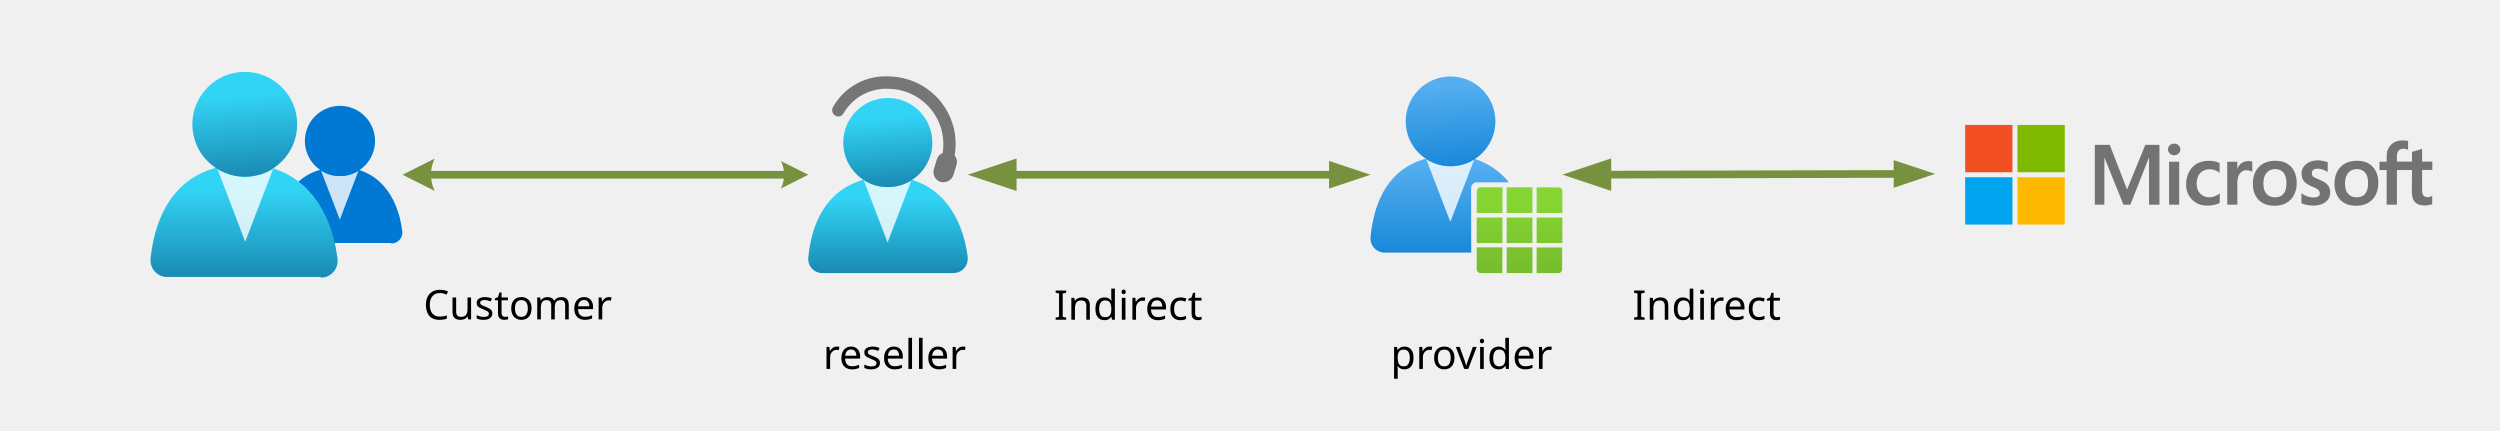
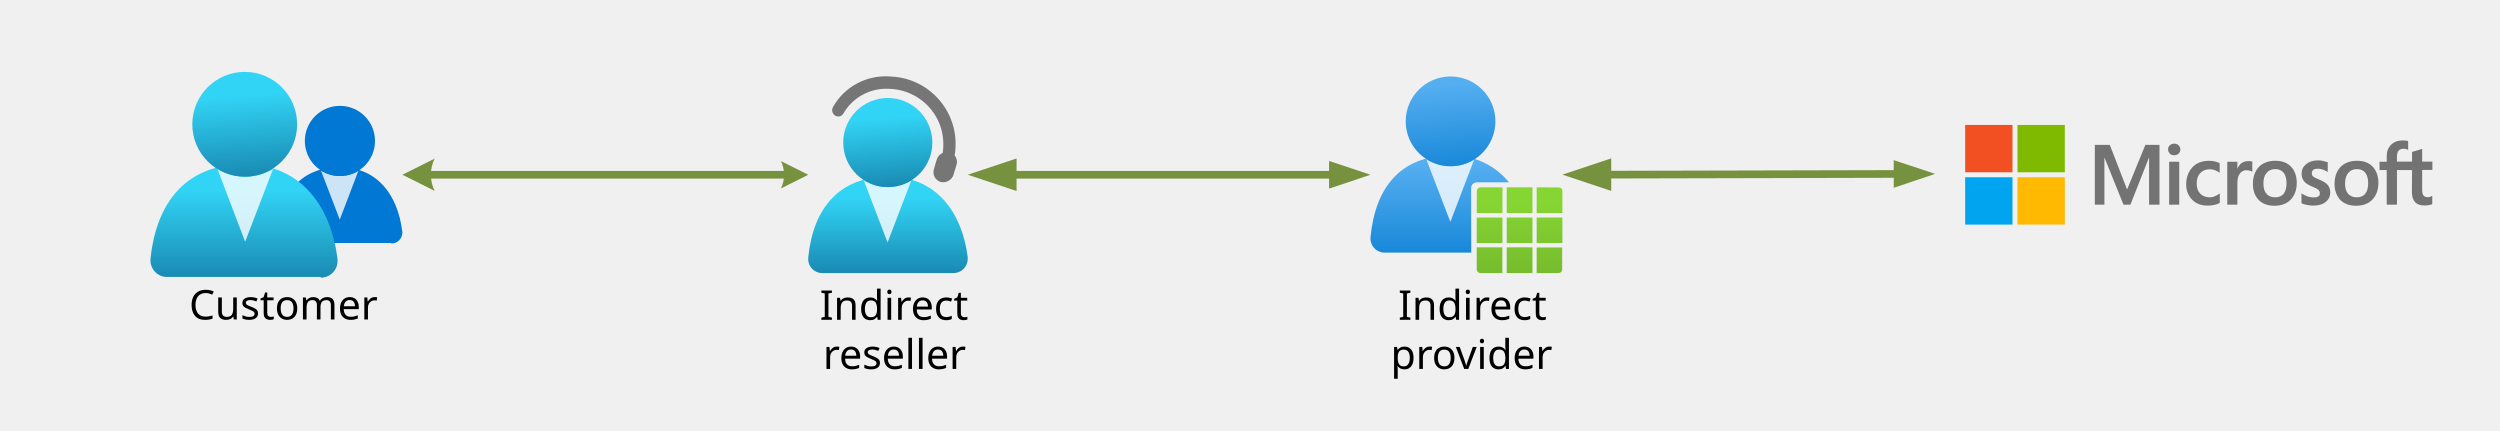
- <svg xmlns="http://www.w3.org/2000/svg" xmlns:ns1="http://schemas.microsoft.com/visio/2003/SVGExtensions/" xmlns:xlink="http://www.w3.org/1999/xlink" width="10.173in" height="1.751in" viewBox="0 0 732.486 126.083" xml:space="preserve" color-interpolation-filters="sRGB" class="st21">
-   <ns1:documentProperties ns1:langID="1033" ns1:viewMarkup="false">
-     <ns1:userDefs>
-       <ns1:ud ns1:nameU="msvNoAutoConnect" ns1:val="VT0(1):26" />
-       <ns1:ud ns1:nameU="msvWarnOnPersonalInfo" ns1:val="VT0(0):5" />
-     </ns1:userDefs>
-   </ns1:documentProperties>
-   <style type="text/css">
- 	
- 		.st1 {fill:#0078d4;stroke:none;stroke-linecap:butt;stroke-width:0.75}
- 		.st2 {fill:#ffffff;fill-opacity:0.8;stroke:none;stroke-linecap:butt;stroke-width:0.75}
- 		.st3 {fill:url(#grad0-11);stroke:none;stroke-linecap:butt;stroke-width:0.75}
- 		.st4 {fill:url(#grad0-17);stroke:none;stroke-linecap:butt;stroke-width:0.75}
- 		.st5 {fill:#000000;font-family:Segoe UI;font-size:1em}
- 		.st6 {fill:#737373;stroke:none;stroke-linecap:butt;stroke-width:1.813}
- 		.st7 {fill:#f25022;stroke:none;stroke-linecap:butt;stroke-width:1.813}
- 		.st8 {fill:#7fba00;stroke:none;stroke-linecap:butt;stroke-width:1.813}
- 		.st9 {fill:#00a4ef;stroke:none;stroke-linecap:butt;stroke-width:1.813}
- 		.st10 {fill:#ffb900;stroke:none;stroke-linecap:butt;stroke-width:1.813}
- 		.st11 {fill:url(#grad0-35);stroke:none;stroke-linecap:butt;stroke-width:0.75}
- 		.st12 {fill:url(#grad0-41);stroke:none;stroke-linecap:butt;stroke-width:0.75}
- 		.st13 {fill:url(#grad0-45);stroke:none;stroke-linecap:butt;stroke-width:0.75}
- 		.st14 {font-size:1em}
- 		.st15 {fill:url(#grad0-58);stroke:none;stroke-linecap:butt;stroke-width:0.75}
- 		.st16 {fill:#767676;stroke:none;stroke-linecap:butt;stroke-width:0.75}
- 		.st17 {marker-end:url(#mrkr5-72);marker-start:url(#mrkr5-70);stroke:#77923e;stroke-linecap:round;stroke-linejoin:round;stroke-width:2.25}
- 		.st18 {fill:#77923e;fill-opacity:1;stroke:#77923e;stroke-opacity:1;stroke-width:0.472}
- 		.st19 {fill:#77923e;fill-opacity:1;stroke:#77923e;stroke-opacity:1;stroke-width:0.556}
- 		.st20 {marker-end:url(#mrkr13-81);marker-start:url(#mrkr13-79);stroke:#77923e;stroke-linecap:round;stroke-linejoin:round;stroke-width:2.25}
- 		.st21 {fill:none;fill-rule:evenodd;font-size:12px;overflow:visible;stroke-linecap:square;stroke-miterlimit:3}
- 	
- 	</style>
+ <svg xmlns="http://www.w3.org/2000/svg" xmlns:xlink="http://www.w3.org/1999/xlink" width="976.646" height="168.11" class="st21" color-interpolation-filters="sRGB" viewBox="0 0 732.486 126.083" xml:space="preserve">
+   <style type="text/css">.st1{fill:#0078d4}.st1,.st2,.st3,.st4{stroke:none;stroke-linecap:butt;stroke-width:.75}.st2{fill:#fff;fill-opacity:.8}.st3{fill:url(#grad0-11)}.st4{fill:url(#grad0-17)}.st5{fill:#000;font-family:Segoe UI;font-size:1em}.st10{stroke-width:1.813}.st10,.st11,.st12,.st13{stroke:none;stroke-linecap:butt}.st6{fill:#737373}.st6,.st7,.st8,.st9{stroke:none;stroke-linecap:butt;stroke-width:1.813}.st7{fill:#f25022}.st8{fill:#7fba00}.st9{fill:#00a4ef}.st10{fill:#ffb900}.st11{fill:url(#grad0-35)}.st11,.st12,.st13{stroke-width:.75}.st12{fill:url(#grad0-41)}.st13{fill:url(#grad0-45)}.st14{font-size:1em}.st15,.st16{fill:url(#grad0-58);stroke:none;stroke-linecap:butt;stroke-width:.75}.st16{fill:#767676}.st17{marker-end:url(#mrkr5-72);marker-start:url(#mrkr5-70);stroke:#77923e;stroke-linecap:round;stroke-linejoin:round;stroke-width:2.25}.st18{fill:#77923e;fill-opacity:1;stroke-opacity:1;stroke-width:.472}.st18,.st19,.st20{stroke:#77923e}.st19{fill:#77923e;fill-opacity:1;stroke-opacity:1;stroke-width:.556}.st20{marker-end:url(#mrkr13-81);marker-start:url(#mrkr13-79);stroke-linecap:round;stroke-linejoin:round;stroke-width:2.25}.st21{fill:none;fill-rule:evenodd;font-size:12px;overflow:visible;stroke-linecap:square;stroke-miterlimit:3}</style>
  <defs id="Patterns_And_Gradients">
-     <linearGradient id="grad0-11" x1="0" y1="0" x2="1" y2="0" gradientTransform="rotate(90 0.5 0.5)">
-       <stop offset="0.22" stop-color="#32d4f5" stop-opacity="1" />
+     <linearGradient id="grad0-11" x1="0" x2="1" y1="0" y2="0" gradientTransform="rotate(90 0.5 0.5)">
+       <stop offset=".22" stop-color="#32d4f5" stop-opacity="1" />
      <stop offset="1" stop-color="#198ab3" stop-opacity="1" />
    </linearGradient>
-     <linearGradient id="grad0-17" x1="0" y1="0" x2="1" y2="0" gradientTransform="rotate(85.4012 0.5 0.5)">
-       <stop offset="0.22" stop-color="#32d4f5" stop-opacity="1" />
+     <linearGradient id="grad0-17" x1="0" x2="1" y1="0" y2="0" gradientTransform="rotate(85.4012 0.5 0.5)">
+       <stop offset=".22" stop-color="#32d4f5" stop-opacity="1" />
      <stop offset="1" stop-color="#198ab3" stop-opacity="1" />
    </linearGradient>
-     <linearGradient id="grad0-35" x1="0" y1="0" x2="1" y2="0" gradientTransform="rotate(90 0.5 0.5)">
-       <stop offset="0.1" stop-color="#54aef0" stop-opacity="1" />
+     <linearGradient id="grad0-35" x1="0" x2="1" y1="0" y2="0" gradientTransform="rotate(90 0.5 0.5)">
+       <stop offset=".1" stop-color="#54aef0" stop-opacity="1" />
      <stop offset="1" stop-color="#1988d9" stop-opacity="1" />
    </linearGradient>
-     <linearGradient id="grad0-41" x1="0" y1="0" x2="1" y2="0" gradientTransform="rotate(85.41778 0.5 0.5)">
-       <stop offset="0.1" stop-color="#54aef0" stop-opacity="1" />
+     <linearGradient id="grad0-41" x1="0" x2="1" y1="0" y2="0" gradientTransform="rotate(85.41778 0.5 0.5)">
+       <stop offset=".1" stop-color="#54aef0" stop-opacity="1" />
      <stop offset="1" stop-color="#1988d9" stop-opacity="1" />
    </linearGradient>
-     <linearGradient id="grad0-45" x1="0" y1="0" x2="1" y2="0" gradientTransform="rotate(-90 0.5 0.5)">
+     <linearGradient id="grad0-45" x1="0" x2="1" y1="0" y2="0" gradientTransform="rotate(-90 0.5 0.5)">
      <stop offset="0" stop-color="#76bc2d" stop-opacity="1" />
-       <stop offset="0.6" stop-color="#81ce31" stop-opacity="1" />
-       <stop offset="0.82" stop-color="#86d633" stop-opacity="1" />
+       <stop offset=".6" stop-color="#81ce31" stop-opacity="1" />
+       <stop offset=".82" stop-color="#86d633" stop-opacity="1" />
    </linearGradient>
-     <linearGradient id="grad0-58" x1="0" y1="0" x2="1" y2="0" gradientTransform="rotate(85.41778 0.5 0.5)">
-       <stop offset="0.22" stop-color="#32d4f5" stop-opacity="1" />
+     <linearGradient id="grad0-58" x1="0" x2="1" y1="0" y2="0" gradientTransform="rotate(85.41778 0.5 0.5)">
+       <stop offset=".22" stop-color="#32d4f5" stop-opacity="1" />
      <stop offset="1" stop-color="#198ab3" stop-opacity="1" />
    </linearGradient>
  </defs>
  <defs id="Markers">
    <g id="lend5">
-       <path d="M 2 1 L 0 0 L 1.981 -0.993 C 1.672 -0.365 1.673 0.373 1.985 1 " style="stroke:none" />
+       <path style="stroke:none" d="M 2 1 L 0 0 L 1.981 -0.993 C 1.672 -0.365 1.673 0.373 1.985 1" />
    </g>
-     <marker id="mrkr5-70" class="st18" ns1:arrowType="5" ns1:arrowSize="2" ns1:setback="3.55" refX="3.55" orient="auto" markerUnits="strokeWidth" overflow="visible">
-       <use xlink:href="#lend5" transform="scale(2.12) " />
+     <marker id="mrkr5-70" class="st18" markerUnits="strokeWidth" orient="auto" overflow="visible" refX="3.55">
+       <use transform="scale(2.12)" xlink:href="#lend5" />
    </marker>
-     <marker id="mrkr5-72" class="st19" ns1:arrowType="5" ns1:arrowSize="1" ns1:setback="3.15" refX="-3.15" orient="auto" markerUnits="strokeWidth" overflow="visible">
-       <use xlink:href="#lend5" transform="scale(-1.8,-1.8) " />
+     <marker id="mrkr5-72" class="st19" markerUnits="strokeWidth" orient="auto" overflow="visible" refX="-3.15">
+       <use transform="scale(-1.8,-1.8)" xlink:href="#lend5" />
    </marker>
    <g id="lend13">
-       <path d="M 3 1 L 0 0 L 3 -1 L 3 1 " style="stroke:none" />
+       <path style="stroke:none" d="M 3 1 L 0 0 L 3 -1 L 3 1" />
    </g>
-     <marker id="mrkr13-79" class="st18" ns1:arrowType="13" ns1:arrowSize="2" ns1:setback="6.2" refX="6.2" orient="auto" markerUnits="strokeWidth" overflow="visible">
-       <use xlink:href="#lend13" transform="scale(2.12) " />
+     <marker id="mrkr13-79" class="st18" markerUnits="strokeWidth" orient="auto" overflow="visible" refX="6.2">
+       <use transform="scale(2.12)" xlink:href="#lend13" />
    </marker>
-     <marker id="mrkr13-81" class="st19" ns1:arrowType="13" ns1:arrowSize="1" ns1:setback="5.4" refX="-5.4" orient="auto" markerUnits="strokeWidth" overflow="visible">
-       <use xlink:href="#lend13" transform="scale(-1.8,-1.8) " />
+     <marker id="mrkr13-81" class="st19" markerUnits="strokeWidth" orient="auto" overflow="visible" refX="-5.4">
+       <use transform="scale(-1.8,-1.8)" xlink:href="#lend13" />
    </marker>
  </defs>
-   <g ns1:mID="0" ns1:index="1" ns1:groupContext="foregroundPage">
-     <ns1:userDefs>
-       <ns1:ud ns1:nameU="msvThemeOrder" ns1:val="VT0(0):26" />
-     </ns1:userDefs>
-     <ns1:pageProperties ns1:drawingScale="1" ns1:pageScale="1" ns1:drawingUnits="19" ns1:shadowOffsetX="9" ns1:shadowOffsetY="-9" />
-     <ns1:layer ns1:name="Flowchart" ns1:index="0" />
-     <ns1:layer ns1:name="Connector" ns1:index="1" />
-     <ns1:layer ns1:name="Data Graphic" ns1:index="2" />
-     <ns1:layer ns1:name="Web Site Map Shapes" ns1:index="3" />
-     <ns1:layer ns1:name="Container" ns1:index="4" />
-     <ns1:layer ns1:name="Web Container" ns1:index="5" />
-     <g id="group1599-1" transform="translate(44.1,-44.7342)" ns1:mID="1599" ns1:groupContext="group">
-       <ns1:userDefs>
-         <ns1:ud ns1:nameU="msvDisableCustomConnectionPoints" ns1:prompt="" ns1:val="VT0(1):5" />
-       </ns1:userDefs>
-       <g id="shape1600-2" ns1:mID="1600" ns1:groupContext="shape" transform="translate(37.1457,-9.9929)">
-         <ns1:userDefs>
-           <ns1:ud ns1:nameU="msvDisableCustomConnectionPoints" ns1:prompt="" ns1:val="VT0(1):5" />
-         </ns1:userDefs>
-         <path d="M33.38 126.08 A3.235 3.235 -180 0 0 36.65 122.85 A1.147 1.147 -180 0 0 36.57 122.31 C35.3 112.08         29.45 103.72 18.31 103.72 C7.17 103.72 1.15 110.93 0 122.31 A3.317 3.317 -180 0 0 2.95 125.92 L33.38         125.92 L33.38 126.08 Z" class="st1" />
+   <g>
+     <g id="group1599-1" transform="translate(44.1,-44.7342)">
+       <g id="shape1600-2" transform="translate(37.1457,-9.9929)">
+         <path d="M33.38 126.08 A3.235 3.235 -180 0 0 36.65 122.85 A1.147 1.147 -180 0 0 36.57 122.31 C35.3 112.08 29.45 103.72 18.31 103.72 C7.17 103.72 1.15 110.93 0 122.31 A3.317 3.317 -180 0 0 2.95 125.92 L33.38 125.92 L33.38 126.08 Z" class="st1" />
      </g>
-       <g id="shape1601-4" ns1:mID="1601" ns1:groupContext="shape" transform="translate(49.9235,-16.9961)">
-         <ns1:userDefs>
-           <ns1:ud ns1:nameU="msvDisableCustomConnectionPoints" ns1:prompt="" ns1:val="VT0(1):5" />
-         </ns1:userDefs>
+       <g id="shape1601-4" transform="translate(49.9235,-16.9961)">
        <path d="M5.57 113.3 A9.993 9.993 0 0 1 0 111.67 L5.53 126.08 L10.98 111.79 A10.402 10.402 0 0 1 5.57 113.3 Z" class="st2" />
      </g>
-       <g id="shape1602-6" ns1:mID="1602" ns1:groupContext="shape" transform="translate(45.2138,-29.7739)">
-         <ns1:userDefs>
-           <ns1:ud ns1:nameU="msvDisableCustomConnectionPoints" ns1:prompt="" ns1:val="VT0(1):5" />
-         </ns1:userDefs>
-         <ellipse cx="10.28" cy="115.803" rx="10.28" ry="10.28" class="st1" />
+       <g id="shape1602-6" transform="translate(45.2138,-29.7739)">
+         <ellipse cx="10.28" cy="115.803" class="st1" rx="10.28" ry="10.28" />
      </g>
-       <g id="shape1603-8" ns1:mID="1603" ns1:groupContext="shape">
-         <ns1:userDefs>
-           <ns1:ud ns1:nameU="msvDisableCustomConnectionPoints" ns1:prompt="" ns1:val="VT0(1):5" />
-         </ns1:userDefs>
-         <path d="M49.92 126.08 A4.874 4.874 -180 0 0 54.8 121.21 A2.703 2.703 -180 0 0 54.8 120.64 C52.87 105.32 44.15         92.87 27.52 92.87 C10.89 92.87 1.8 103.43 0 120.51 A4.915 4.915 -180 0 0 4.38 125.88 L49.84 125.88         L49.92 126.08 Z" class="st3" />
+       <g id="shape1603-8">
+         <path d="M49.92 126.08 A4.874 4.874 -180 0 0 54.8 121.21 A2.703 2.703 -180 0 0 54.8 120.64 C52.87 105.32 44.15 92.87 27.52 92.87 C10.89 92.87 1.8 103.43 0 120.51 A4.915 4.915 -180 0 0 4.38 125.88 L49.84 125.88 L49.92 126.08 Z" class="st3" />
      </g>
-       <g id="shape1604-12" ns1:mID="1604" ns1:groupContext="shape" transform="translate(19.5353,-10.5253)">
-         <ns1:userDefs>
-           <ns1:ud ns1:nameU="msvDisableCustomConnectionPoints" ns1:prompt="" ns1:val="VT0(1):5" />
-         </ns1:userDefs>
-         <path d="M8.19 107.04 A15.235 15.235 0 0 1 -0 104.58 L8.19 126.08 L16.38 104.75 A15.604 15.604 0 0 1 8.19 107.04         Z" class="st2" />
+       <g id="shape1604-12" transform="translate(19.5353,-10.5253)">
+         <path d="M8.19 107.04 A15.235 15.235 0 0 1 -0 104.58 L8.19 126.08 L16.38 104.75 A15.604 15.604 0 0 1 8.19 107.04 Z" class="st2" />
      </g>
-       <g id="shape1605-14" ns1:mID="1605" ns1:groupContext="shape" transform="translate(12.2454,-29.5691)">
-         <ns1:userDefs>
-           <ns1:ud ns1:nameU="msvDisableCustomConnectionPoints" ns1:prompt="" ns1:val="VT0(1):5" />
-         </ns1:userDefs>
-         <ellipse cx="15.358" cy="110.725" rx="15.358" ry="15.358" class="st4" />
+       <g id="shape1605-14" transform="translate(12.2454,-29.5691)">
+         <ellipse cx="15.358" cy="110.725" class="st4" rx="15.358" ry="15.358" />
      </g>
-       <g id="shape1599-18" ns1:mID="1599" ns1:groupContext="groupContent">
-         <ns1:textBlock ns1:margins="rect(0,0,0,0)" />
-         <ns1:textRect cx="36.9" cy="134.725" width="73.8" height="14.404" />
-         <text x="11.3" y="138.33" class="st5" ns1:langID="1033">
-           <ns1:paragraph ns1:horizAlign="1" />
-           <ns1:tabList />Customer</text>
+       <g id="shape1599-18">
+         <text x="11.3" y="138.33" class="st5">Customer</text>
      </g>
    </g>
-     <g id="group1606-20" transform="translate(575.784,-60.2796)" ns1:mID="1606" ns1:groupContext="group">
-       <g id="shape1607-21" ns1:mID="1607" ns1:groupContext="shape" transform="translate(37.9932,-5.51448)">
-         <path d="M18.94 108.24 L18.94 125.76 L15.89 125.76 L15.89 112.01 L15.85 112.01 L10.42 125.76 L8.39 125.76 L2.84 112.01         L2.8 112.01 L2.8 125.76 L0 125.76 L0 108.24 L4.38 108.24 L9.41 121.22 L9.49 121.22 L14.8 108.24 L18.94         108.24 ZM21.45 109.58 C21.45 109.09 21.61 108.69 21.98 108.36 C22.34 108.04 22.75 107.88 23.23 107.88         C23.76 107.88 24.21 108.04 24.53 108.36 C24.86 108.69 25.06 109.09 25.06 109.58 C25.06 110.07 24.9 110.47         24.53 110.8 C24.17 111.12 23.76 111.28 23.23 111.28 C22.71 111.28 22.3 111.12 21.98 110.8 C21.65 110.43         21.45 110.03 21.45 109.58 ZM24.73 113.19 L24.73 125.76 L21.77 125.76 L21.77 113.19 L24.73 113.19 ZM33.7         123.61 C34.14 123.61 34.63 123.53 35.15 123.28 C35.68 123.08 36.17 122.8 36.61 122.47 L36.61 125.23         C36.13 125.52 35.6 125.72 34.99 125.84 C34.38 125.96 33.74 126.04 33.01 126.04 C31.14 126.04 29.64 125.47         28.51 124.3 C27.33 123.12 26.76 121.62 26.76 119.84 C26.76 117.81 27.37 116.15 28.55 114.85 C29.72 113.55         31.38 112.9 33.57 112.9 C34.14 112.9 34.71 112.99 35.24 113.11 C35.8 113.23 36.25 113.43 36.57 113.59         L36.57 116.43 C36.13 116.11 35.64 115.82 35.2 115.66 C34.71 115.5 34.22 115.38 33.74 115.38 C32.56 115.38         31.63 115.74 30.9 116.51 C30.17 117.28 29.84 118.3 29.84 119.6 C29.84 120.85 30.21 121.87 30.9 122.56         C31.59 123.24 32.52 123.61 33.7 123.61 ZM45.01 112.99 C45.25 112.99 45.45 112.99 45.66 113.03 C45.86         113.07 46.02 113.11 46.14 113.15 L46.14 116.15 C45.98 116.03 45.78 115.91 45.45 115.82 C45.13 115.74         44.81 115.66 44.36 115.66 C43.63 115.66 43.02 115.99 42.53 116.59 C42.05 117.2 41.76 118.14 41.76 119.43         L41.76 125.76 L38.8 125.76 L38.8 113.19 L41.76 113.19 L41.76 115.18 L41.8 115.18 C42.09 114.49 42.49         113.96 43.02 113.55 C43.59 113.19 44.24 112.99 45.01 112.99 ZM46.31 119.68 C46.31 117.61 46.91 115.95         48.05 114.73 C49.22 113.51 50.85 112.9 52.91 112.9 C54.86 112.9 56.4 113.47 57.5 114.65 C58.59 115.82         59.16 117.41 59.16 119.39 C59.16 121.42 58.55 123.04 57.42 124.26 C56.24 125.47 54.66 126.08 52.63 126.08         C50.68 126.08 49.14 125.52 48.01 124.38 C46.87 123.2 46.31 121.62 46.31 119.68 ZM49.39 119.55 C49.39         120.85 49.67 121.87 50.28 122.56 C50.89 123.24 51.74 123.61 52.83 123.61 C53.89 123.61 54.74 123.28         55.31 122.56 C55.87 121.87 56.16 120.85 56.16 119.47 C56.16 118.14 55.87 117.12 55.31 116.39 C54.74         115.7 53.89 115.34 52.87 115.34 C51.78 115.34 50.97 115.7 50.36 116.43 C49.67 117.2 49.39 118.22 49.39         119.55 ZM63.58 116.51 C63.58 116.92 63.7 117.28 63.98 117.53 C64.27 117.77 64.84 118.05 65.77 118.42         C66.94 118.91 67.8 119.43 68.24 120 C68.73 120.61 68.97 121.3 68.97 122.15 C68.97 123.33 68.53 124.26         67.59 124.99 C66.7 125.72 65.44 126.04 63.9 126.04 C63.38 126.04 62.81 125.96 62.16 125.84 C61.51 125.72         60.98 125.56 60.54 125.35 L60.54 122.43 C61.06 122.8 61.67 123.12 62.28 123.33 C62.89 123.53 63.46 123.65         63.98 123.65 C64.63 123.65 65.16 123.57 65.44 123.37 C65.77 123.16 65.93 122.88 65.93 122.43 C65.93         122.03 65.77 121.7 65.44 121.38 C65.12 121.1 64.47 120.77 63.58 120.41 C62.48 119.96 61.71 119.43 61.27         118.87 C60.82 118.3 60.58 117.57 60.58 116.68 C60.58 115.54 61.02 114.61 61.92 113.88 C62.81 113.15         63.98 112.78 65.4 112.78 C65.85 112.78 66.34 112.82 66.86 112.95 C67.39 113.07 67.88 113.19 68.24 113.31         L68.24 116.19 C67.84 115.95 67.39 115.7 66.86 115.5 C66.34 115.3 65.81 115.22 65.32 115.22 C64.75 115.22         64.31 115.34 64.02 115.54 C63.74 115.82 63.58 116.11 63.58 116.51 ZM70.23 119.68 C70.23 117.61 70.84         115.95 71.97 114.73 C73.15 113.51 74.77 112.9 76.84 112.9 C78.78 112.9 80.32 113.47 81.42 114.65 C82.51         115.82 83.08 117.41 83.08 119.39 C83.08 121.42 82.47 123.04 81.34 124.26 C80.16 125.47 78.58 126.08         76.55 126.08 C74.61 126.08 73.07 125.52 71.93 124.38 C70.84 123.2 70.23 121.62 70.23 119.68 ZM73.31         119.55 C73.31 120.85 73.59 121.87 74.2 122.56 C74.81 123.24 75.66 123.61 76.76 123.61 C77.81 123.61         78.66 123.28 79.23 122.56 C79.8 121.87 80.08 120.85 80.08 119.47 C80.08 118.14 79.8 117.12 79.23 116.39         C78.66 115.7 77.81 115.34 76.8 115.34 C75.7 115.34 74.89 115.7 74.28 116.43 C73.63 117.2 73.31 118.22         73.31 119.55 ZM92.94 115.62 L88.52 115.62 L88.52 125.76 L85.52 125.76 L85.52 115.62 L83.41 115.62 L83.41         113.19 L85.52 113.19 L85.52 111.45 C85.52 110.15 85.96 109.05 86.81 108.2 C87.66 107.35 88.76 106.94         90.1 106.94 C90.46 106.94 90.79 106.98 91.07 106.98 C91.35 106.98 91.6 107.07 91.8 107.15 L91.8 109.7         C91.72 109.66 91.52 109.58 91.27 109.5 C91.03 109.42 90.75 109.38 90.42 109.38 C89.81 109.38 89.33 109.58         89 109.94 C88.68 110.31 88.52 110.92 88.52 111.65 L88.52 113.15 L92.94 113.15 L92.94 110.31 L95.9 109.42         L95.9 113.15 L98.9 113.15 L98.9 115.58 L95.9 115.58 L95.9 121.46 C95.9 122.23 96.06 122.76 96.3 123.08         C96.58 123.41 97.03 123.57 97.64 123.57 C97.8 123.57 98 123.53 98.25 123.45 C98.49 123.37 98.69 123.28         98.86 123.16 L98.86 125.6 C98.65 125.72 98.37 125.8 97.92 125.88 C97.48 125.96 97.07 126 96.63 126 C95.37         126 94.44 125.68 93.83 125.03 C93.22 124.38 92.89 123.37 92.89 122.03 L92.94 115.62 Z" class="st6" />
+     <g id="group1606-20" transform="translate(575.784,-60.2796)">
+       <g id="shape1607-21" transform="translate(37.9932,-5.51448)">
+         <path d="M18.94 108.24 L18.94 125.76 L15.89 125.76 L15.89 112.01 L15.85 112.01 L10.42 125.76 L8.39 125.76 L2.84 112.01 L2.8 112.01 L2.8 125.76 L0 125.76 L0 108.24 L4.38 108.24 L9.41 121.22 L9.49 121.22 L14.8 108.24 L18.94 108.24 ZM21.45 109.58 C21.45 109.09 21.61 108.69 21.98 108.36 C22.34 108.04 22.75 107.88 23.23 107.88 C23.76 107.88 24.21 108.04 24.53 108.36 C24.86 108.69 25.06 109.09 25.06 109.58 C25.06 110.07 24.9 110.47 24.53 110.8 C24.17 111.12 23.76 111.28 23.23 111.28 C22.71 111.28 22.3 111.12 21.98 110.8 C21.65 110.43 21.45 110.03 21.45 109.58 ZM24.73 113.19 L24.73 125.76 L21.77 125.76 L21.77 113.19 L24.73 113.19 ZM33.7 123.61 C34.14 123.61 34.63 123.53 35.15 123.28 C35.68 123.08 36.17 122.8 36.61 122.47 L36.61 125.23 C36.13 125.52 35.6 125.72 34.99 125.84 C34.38 125.96 33.74 126.04 33.01 126.04 C31.14 126.04 29.64 125.47 28.51 124.3 C27.33 123.12 26.76 121.62 26.76 119.84 C26.76 117.81 27.37 116.15 28.55 114.85 C29.72 113.55 31.38 112.9 33.57 112.9 C34.14 112.9 34.71 112.99 35.24 113.11 C35.8 113.23 36.25 113.43 36.57 113.59 L36.57 116.43 C36.13 116.11 35.64 115.82 35.2 115.66 C34.71 115.5 34.22 115.38 33.74 115.38 C32.56 115.38 31.63 115.74 30.9 116.51 C30.17 117.28 29.84 118.3 29.84 119.6 C29.84 120.85 30.21 121.87 30.9 122.56 C31.59 123.24 32.52 123.61 33.7 123.61 ZM45.01 112.99 C45.25 112.99 45.45 112.99 45.66 113.03 C45.86 113.07 46.02 113.11 46.14 113.15 L46.14 116.15 C45.98 116.03 45.78 115.91 45.45 115.82 C45.13 115.74 44.81 115.66 44.36 115.66 C43.63 115.66 43.02 115.99 42.53 116.59 C42.05 117.2 41.76 118.14 41.76 119.43 L41.76 125.76 L38.8 125.76 L38.8 113.19 L41.76 113.19 L41.76 115.18 L41.8 115.18 C42.09 114.49 42.49 113.96 43.02 113.55 C43.59 113.19 44.24 112.99 45.01 112.99 ZM46.31 119.68 C46.31 117.61 46.91 115.95 48.05 114.73 C49.22 113.51 50.85 112.9 52.91 112.9 C54.86 112.9 56.4 113.47 57.5 114.65 C58.59 115.82 59.16 117.41 59.16 119.39 C59.16 121.42 58.55 123.04 57.42 124.26 C56.24 125.47 54.66 126.08 52.63 126.08 C50.68 126.08 49.14 125.52 48.01 124.38 C46.87 123.2 46.31 121.62 46.31 119.68 ZM49.39 119.55 C49.39 120.85 49.67 121.87 50.28 122.56 C50.89 123.24 51.74 123.61 52.83 123.61 C53.89 123.61 54.74 123.28 55.31 122.56 C55.87 121.87 56.16 120.85 56.16 119.47 C56.16 118.14 55.87 117.12 55.31 116.39 C54.74 115.7 53.89 115.34 52.87 115.34 C51.78 115.34 50.97 115.7 50.36 116.43 C49.67 117.2 49.39 118.22 49.39 119.55 ZM63.58 116.51 C63.58 116.92 63.7 117.28 63.98 117.53 C64.27 117.77 64.84 118.05 65.77 118.42 C66.94 118.91 67.8 119.43 68.24 120 C68.73 120.61 68.97 121.3 68.97 122.15 C68.97 123.33 68.53 124.26 67.59 124.99 C66.7 125.72 65.44 126.04 63.9 126.04 C63.38 126.04 62.81 125.96 62.16 125.84 C61.51 125.72 60.98 125.56 60.54 125.35 L60.54 122.43 C61.06 122.8 61.67 123.12 62.28 123.33 C62.89 123.53 63.46 123.65 63.98 123.65 C64.63 123.65 65.16 123.57 65.44 123.37 C65.77 123.16 65.93 122.88 65.93 122.43 C65.93 122.03 65.77 121.7 65.44 121.38 C65.12 121.1 64.47 120.77 63.58 120.41 C62.48 119.96 61.71 119.43 61.27 118.87 C60.82 118.3 60.58 117.57 60.58 116.68 C60.58 115.54 61.02 114.61 61.92 113.88 C62.81 113.15 63.98 112.78 65.4 112.78 C65.85 112.78 66.34 112.82 66.86 112.95 C67.39 113.07 67.88 113.19 68.24 113.31 L68.24 116.19 C67.84 115.95 67.39 115.7 66.86 115.5 C66.34 115.3 65.81 115.22 65.32 115.22 C64.75 115.22 64.31 115.34 64.02 115.54 C63.74 115.82 63.58 116.11 63.58 116.51 ZM70.23 119.68 C70.23 117.61 70.84 115.95 71.97 114.73 C73.15 113.51 74.77 112.9 76.84 112.9 C78.78 112.9 80.32 113.47 81.42 114.65 C82.51 115.82 83.08 117.41 83.08 119.39 C83.08 121.42 82.47 123.04 81.34 124.26 C80.16 125.47 78.58 126.08 76.55 126.08 C74.61 126.08 73.07 125.52 71.93 124.38 C70.84 123.2 70.23 121.62 70.23 119.68 ZM73.31 119.55 C73.31 120.85 73.59 121.87 74.2 122.56 C74.81 123.24 75.66 123.61 76.76 123.61 C77.81 123.61 78.66 123.28 79.23 122.56 C79.8 121.87 80.08 120.85 80.08 119.47 C80.08 118.14 79.8 117.12 79.23 116.39 C78.66 115.7 77.81 115.34 76.8 115.34 C75.7 115.34 74.89 115.7 74.28 116.43 C73.63 117.2 73.31 118.22 73.31 119.55 ZM92.94 115.62 L88.52 115.62 L88.52 125.76 L85.52 125.76 L85.52 115.62 L83.41 115.62 L83.41 113.19 L85.52 113.19 L85.52 111.45 C85.52 110.15 85.96 109.05 86.81 108.2 C87.66 107.35 88.76 106.94 90.1 106.94 C90.46 106.94 90.79 106.98 91.07 106.98 C91.35 106.98 91.6 107.07 91.8 107.15 L91.8 109.7 C91.72 109.66 91.52 109.58 91.27 109.5 C91.03 109.42 90.75 109.38 90.42 109.38 C89.81 109.38 89.33 109.58 89 109.94 C88.68 110.31 88.52 110.92 88.52 111.65 L88.52 113.15 L92.94 113.15 L92.94 110.31 L95.9 109.42 L95.9 113.15 L98.9 113.15 L98.9 115.58 L95.9 115.58 L95.9 121.46 C95.9 122.23 96.06 122.76 96.3 123.08 C96.58 123.41 97.03 123.57 97.64 123.57 C97.8 123.57 98 123.53 98.25 123.45 C98.49 123.37 98.69 123.28 98.86 123.16 L98.86 125.6 C98.65 125.72 98.37 125.8 97.92 125.88 C97.48 125.96 97.07 126 96.63 126 C95.37 126 94.44 125.68 93.83 125.03 C93.22 124.38 92.89 123.37 92.89 122.03 L92.94 115.62 Z" class="st6" />
      </g>
-       <g id="shape1608-23" ns1:mID="1608" ns1:groupContext="shape" transform="translate(-2.73781E-13,-15.327)">
-         <rect x="0" y="112.215" width="13.867" height="13.867" class="st7" />
+       <g id="shape1608-23" transform="translate(-2.73781E-13,-15.327)">
+         <rect width="13.867" height="13.867" x="0" y="112.215" class="st7" />
      </g>
-       <g id="shape1609-25" ns1:mID="1609" ns1:groupContext="shape" transform="translate(15.327,-15.327)">
-         <rect x="0" y="112.215" width="13.867" height="13.867" class="st8" />
+       <g id="shape1609-25" transform="translate(15.327,-15.327)">
+         <rect width="13.867" height="13.867" x="0" y="112.215" class="st8" />
      </g>
-       <g id="shape1610-27" ns1:mID="1610" ns1:groupContext="shape">
-         <rect x="0" y="112.215" width="13.867" height="13.867" class="st9" />
+       <g id="shape1610-27">
+         <rect width="13.867" height="13.867" x="0" y="112.215" class="st9" />
      </g>
-       <g id="shape1611-29" ns1:mID="1611" ns1:groupContext="shape" transform="translate(15.327,1.42109E-14)">
-         <rect x="0" y="112.215" width="13.867" height="13.867" class="st10" />
+       <g id="shape1611-29" transform="translate(15.327,1.42109E-14)">
+         <rect width="13.867" height="13.867" x="0" y="112.215" class="st10" />
      </g>
    </g>
-     <g id="group1722-31" transform="translate(401.553,-46.0767)" ns1:mID="1722" ns1:groupContext="group">
-       <ns1:userDefs>
-         <ns1:ud ns1:nameU="msvDisableCustomConnectionPoints" ns1:prompt="" ns1:val="VT0(1):5" />
-       </ns1:userDefs>
-       <g id="shape1723-32" ns1:mID="1723" ns1:groupContext="shape" transform="translate(0,-5.99195)">
-         <ns1:userDefs>
-           <ns1:ud ns1:nameU="msvDisableCustomConnectionPoints" ns1:prompt="" ns1:val="VT0(1):5" />
-         </ns1:userDefs>
-         <path d="M29.48 107.14 A1.643 1.643 0 0 1 31.12 105.5 L40.56 105.5 A21.036 21.036 -180 0 0 23.45 97.67 C9.02         97.67 1.45 106.72 0 121.51 A4.156 4.156 -180 0 0 3.74 126.08 L29.51 126.08 L29.48 107.14 Z" class="st11" />
+     <g id="group1722-31" transform="translate(401.553,-46.0767)">
+       <g id="shape1723-32" transform="translate(0,-5.99195)">
+         <path d="M29.48 107.14 A1.643 1.643 0 0 1 31.12 105.5 L40.56 105.5 A21.036 21.036 -180 0 0 23.45 97.67 C9.02 97.67 1.45 106.72 0 121.51 A4.156 4.156 -180 0 0 3.74 126.08 L29.51 126.08 L29.48 107.14 Z" class="st11" />
      </g>
-       <g id="shape1724-36" ns1:mID="1724" ns1:groupContext="shape" transform="translate(16.3329,-14.9799)">
-         <ns1:userDefs>
-           <ns1:ud ns1:nameU="msvDisableCustomConnectionPoints" ns1:prompt="" ns1:val="VT0(1):5" />
-         </ns1:userDefs>
-         <path d="M7.12 109.78 A13.176 13.176 0 0 1 0 107.69 L7.06 126.08 L14.05 107.78 A12.886 12.886 0 0 1 7.12 109.78         Z" class="st2" />
+       <g id="shape1724-36" transform="translate(16.3329,-14.9799)">
+         <path d="M7.12 109.78 A13.176 13.176 0 0 1 0 107.69 L7.06 126.08 L14.05 107.78 A12.886 12.886 0 0 1 7.12 109.78 Z" class="st2" />
      </g>
-       <g id="shape1725-38" ns1:mID="1725" ns1:groupContext="shape" transform="translate(10.3087,-31.3128)">
-         <ns1:userDefs>
-           <ns1:ud ns1:nameU="msvDisableCustomConnectionPoints" ns1:prompt="" ns1:val="VT0(1):5" />
-         </ns1:userDefs>
-         <ellipse cx="13.144" cy="112.939" rx="13.144" ry="13.144" class="st12" />
+       <g id="shape1725-38" transform="translate(10.3087,-31.3128)">
+         <ellipse cx="13.144" cy="112.939" class="st12" rx="13.144" ry="13.144" />
      </g>
-       <g id="shape1726-42" ns1:mID="1726" ns1:groupContext="shape" transform="translate(31.1195,1.42109E-14)">
-         <ns1:userDefs>
-           <ns1:ud ns1:nameU="msvDisableCustomConnectionPoints" ns1:prompt="" ns1:val="VT0(1):5" />
-         </ns1:userDefs>
-         <path d="M8.79 118.54 L16.33 118.54 L16.33 126.08 L8.79 126.08 L8.79 118.54 ZM0 108.49 L7.54 108.49 L7.54 100.96         L1.1 100.96 A1.063 1.063 -180 0 0 0.03 102.02 L0 108.49 ZM1.06 126.08 L7.51 126.08 L7.51 118.54         L0 118.54 L0 124.99 A1.063 1.063 -180 0 0 1.06 126.08 ZM0 117.29 L7.54 117.29 L7.54 109.81 L0 109.81         L0 117.29 ZM17.56 126.08 L24 126.08 A1.031 1.031 -180 0 0 25.03 125.02 L25.03 118.58 L17.56 118.58         L17.56 126.08 ZM8.79 117.29 L16.33 117.29 L16.33 109.81 L8.79 109.81 L8.79 117.29 ZM17.56 117.29 L25.1         117.29 L25.1 109.81 L17.56 109.81 L17.56 117.29 ZM17.56 100.96 L17.56 108.49 L25.1 108.49 L25.1 102.05         A1.031 1.031 -180 0 0 24.06 100.99 L17.56 100.96 ZM8.79 108.49 L16.33 108.49 L16.33 100.96 L8.79         100.96 L8.79 108.49 Z" class="st13" />
+       <g id="shape1726-42" transform="translate(31.1195,1.42109E-14)">
+         <path d="M8.79 118.54 L16.33 118.54 L16.33 126.08 L8.79 126.08 L8.79 118.54 ZM0 108.49 L7.54 108.49 L7.54 100.96 L1.1 100.96 A1.063 1.063 -180 0 0 0.03 102.02 L0 108.49 ZM1.06 126.08 L7.51 126.08 L7.51 118.54 L0 118.54 L0 124.99 A1.063 1.063 -180 0 0 1.06 126.08 ZM0 117.29 L7.54 117.29 L7.54 109.81 L0 109.81 L0 117.29 ZM17.56 126.08 L24 126.08 A1.031 1.031 -180 0 0 25.03 125.02 L25.03 118.58 L17.56 118.58 L17.56 126.08 ZM8.79 117.29 L16.33 117.29 L16.33 109.81 L8.79 109.81 L8.79 117.29 ZM17.56 117.29 L25.1 117.29 L25.1 109.81 L17.56 109.81 L17.56 117.29 ZM17.56 100.96 L17.56 108.49 L25.1 108.49 L25.1 102.05 A1.031 1.031 -180 0 0 24.06 100.99 L17.56 100.96 ZM8.79 108.49 L16.33 108.49 L16.33 100.96 L8.79 100.96 L8.79 108.49 Z" class="st13" />
      </g>
-       <g id="shape1722-46" ns1:mID="1722" ns1:groupContext="groupContent">
-         <ns1:textBlock ns1:margins="rect(0,0,0,0)" />
-         <ns1:textRect cx="28.107" cy="143.365" width="72" height="28.804" />
-         <text x="8.1" y="139.77" class="st5" ns1:langID="1045">
-           <ns1:paragraph ns1:horizAlign="1" />
-           <ns1:tabList />Indirect <tspan x="5.89" dy="1.2em" class="st14">provider</tspan>
+       <g id="shape1722-46">
+         <text x="8.1" y="139.77" class="st5">Indirect <tspan x="5.89" class="st14" dy="1.2em">provider</tspan>
        </text>
      </g>
    </g>
-     <g id="group1727-49" transform="translate(236.817,-46.0767)" ns1:mID="1727" ns1:groupContext="group">
-       <ns1:userDefs>
-         <ns1:ud ns1:nameU="msvDisableCustomConnectionPoints" ns1:prompt="" ns1:val="VT0(1):5" />
-       </ns1:userDefs>
-       <g id="shape1728-50" ns1:mID="1728" ns1:groupContext="shape">
-         <ns1:userDefs>
-           <ns1:ud ns1:nameU="msvDisableCustomConnectionPoints" ns1:prompt="" ns1:val="VT0(1):5" />
-         </ns1:userDefs>
-         <path d="M42.4 126.08 A4.16 4.16 -180 0 0 46.72 121.95 L46.72 121.44 C45.09 108.42 37.63 97.83 23.46 97.83 C9.28         97.83 1.44 106.88 0 121.47 A4.128 4.128 -180 0 0 3.71 126.08 L42.4 126.08 Z" class="st3" />
+     <g id="group1727-49" transform="translate(236.817,-46.0767)">
+       <g id="shape1728-50">
+         <path d="M42.4 126.08 A4.16 4.16 -180 0 0 46.72 121.95 L46.72 121.44 C45.09 108.42 37.63 97.83 23.46 97.83 C9.28 97.83 1.44 106.88 0 121.47 A4.128 4.128 -180 0 0 3.71 126.08 L42.4 126.08 Z" class="st3" />
      </g>
-       <g id="shape1729-53" ns1:mID="1729" ns1:groupContext="shape" transform="translate(16.224,-8.96)">
-         <ns1:userDefs>
-           <ns1:ud ns1:nameU="msvDisableCustomConnectionPoints" ns1:prompt="" ns1:val="VT0(1):5" />
-         </ns1:userDefs>
+       <g id="shape1729-53" transform="translate(16.224,-8.96)">
        <path d="M7.07 109.86 A12.8 12.8 0 0 1 0 107.78 L7.01 126.08 L13.98 107.91 A13.088 13.088 0 0 1 7.07 109.86 Z" class="st2" />
      </g>
-       <g id="shape1730-55" ns1:mID="1730" ns1:groupContext="shape" transform="translate(10.24,-25.184)">
-         <ns1:userDefs>
-           <ns1:ud ns1:nameU="msvDisableCustomConnectionPoints" ns1:prompt="" ns1:val="VT0(1):5" />
-         </ns1:userDefs>
-         <ellipse cx="13.056" cy="113.027" rx="13.056" ry="13.056" class="st15" />
+       <g id="shape1730-55" transform="translate(10.24,-25.184)">
+         <ellipse cx="13.056" cy="113.027" class="st15" rx="13.056" ry="13.056" />
      </g>
-       <g id="shape1731-59" ns1:mID="1731" ns1:groupContext="shape" transform="translate(7.05137,-26.688)">
-         <ns1:userDefs>
-           <ns1:ud ns1:nameU="msvDisableCustomConnectionPoints" ns1:prompt="" ns1:val="VT0(1):5" />
-         </ns1:userDefs>
-         <path d="M35.83 118.31 A20.032 20.032 -180 0 0 35.54 110.15 A19.808 19.808 -180 0 0 16.92 95.17 A17.696 17.696 -180         0 0 0.24 104.03 A1.888 1.888 -180 0 0 0.82 106.63 A1.728 1.728 -180 0 0 3.19 106.11 A14.496 14.496 0         0 1 16.69 98.79 A16.32 16.32 0 0 1 31.92 110.56 A17.088 17.088 0 0 1 32.34 117.57 A2.976 2.976 -180         0 0 30.61 119.46 L29.75 122.34 A3.008 3.008 -180 0 0 31.73 126.08 A3.2 3.2 -180 0 0 35.51 123.97 L36.37         121.09 A2.944 2.944 -180 0 0 35.83 118.31 Z" class="st16" />
+       <g id="shape1731-59" transform="translate(7.05137,-26.688)">
+         <path d="M35.83 118.31 A20.032 20.032 -180 0 0 35.54 110.15 A19.808 19.808 -180 0 0 16.92 95.17 A17.696 17.696 -180 0 0 0.24 104.03 A1.888 1.888 -180 0 0 0.82 106.63 A1.728 1.728 -180 0 0 3.19 106.11 A14.496 14.496 0 0 1 16.69 98.79 A16.32 16.32 0 0 1 31.92 110.56 A17.088 17.088 0 0 1 32.34 117.57 A2.976 2.976 -180 0 0 30.61 119.46 L29.75 122.34 A3.008 3.008 -180 0 0 31.73 126.08 A3.2 3.2 -180 0 0 35.51 123.97 L36.37 121.09 A2.944 2.944 -180 0 0 35.83 118.31 Z" class="st16" />
      </g>
-       <g id="shape1727-61" ns1:mID="1727" ns1:groupContext="groupContent">
-         <ns1:textBlock ns1:margins="rect(0,0,0,0)" />
-         <ns1:textRect cx="23.36" cy="143.365" width="72" height="28.804" />
-         <text x="3.35" y="139.77" class="st5" ns1:langID="1045">
-           <ns1:paragraph ns1:horizAlign="1" />
-           <ns1:tabList />Indirect <tspan x="4.32" dy="1.2em" class="st14">reseller</tspan>
+       <g id="shape1727-61">
+         <text x="3.35" y="139.77" class="st5">Indirect <tspan x="4.32" class="st14" dy="1.2em">reseller</tspan>
        </text>
      </g>
    </g>
-     <g id="shape1732-64" ns1:mID="1732" ns1:groupContext="shape" ns1:layerMember="1" transform="translate(117.9,-65.8767)">
+     <g id="shape1732-64" transform="translate(117.9,-65.8767)">
      <path d="M7.99 117.08 L8.35 117.08 L111.83 117.08" class="st17" />
    </g>
-     <g id="shape1733-73" ns1:mID="1733" ns1:groupContext="shape" ns1:layerMember="1" transform="translate(283.537,-65.8767)">
+     <g id="shape1733-73" transform="translate(283.537,-65.8767)">
      <path d="M13.95 117.08 L14.31 117.08 L105.87 117.08" class="st20" />
    </g>
-     <g id="shape1734-82" ns1:mID="1734" ns1:groupContext="shape" ns1:layerMember="1" transform="translate(457.768,-66.0096)">
+     <g id="shape1734-82" transform="translate(457.768,-66.0096)">
      <path d="M13.95 117.18 L14.31 117.18 L97.08 116.98" class="st20" />
    </g>
  </g>
</svg>
